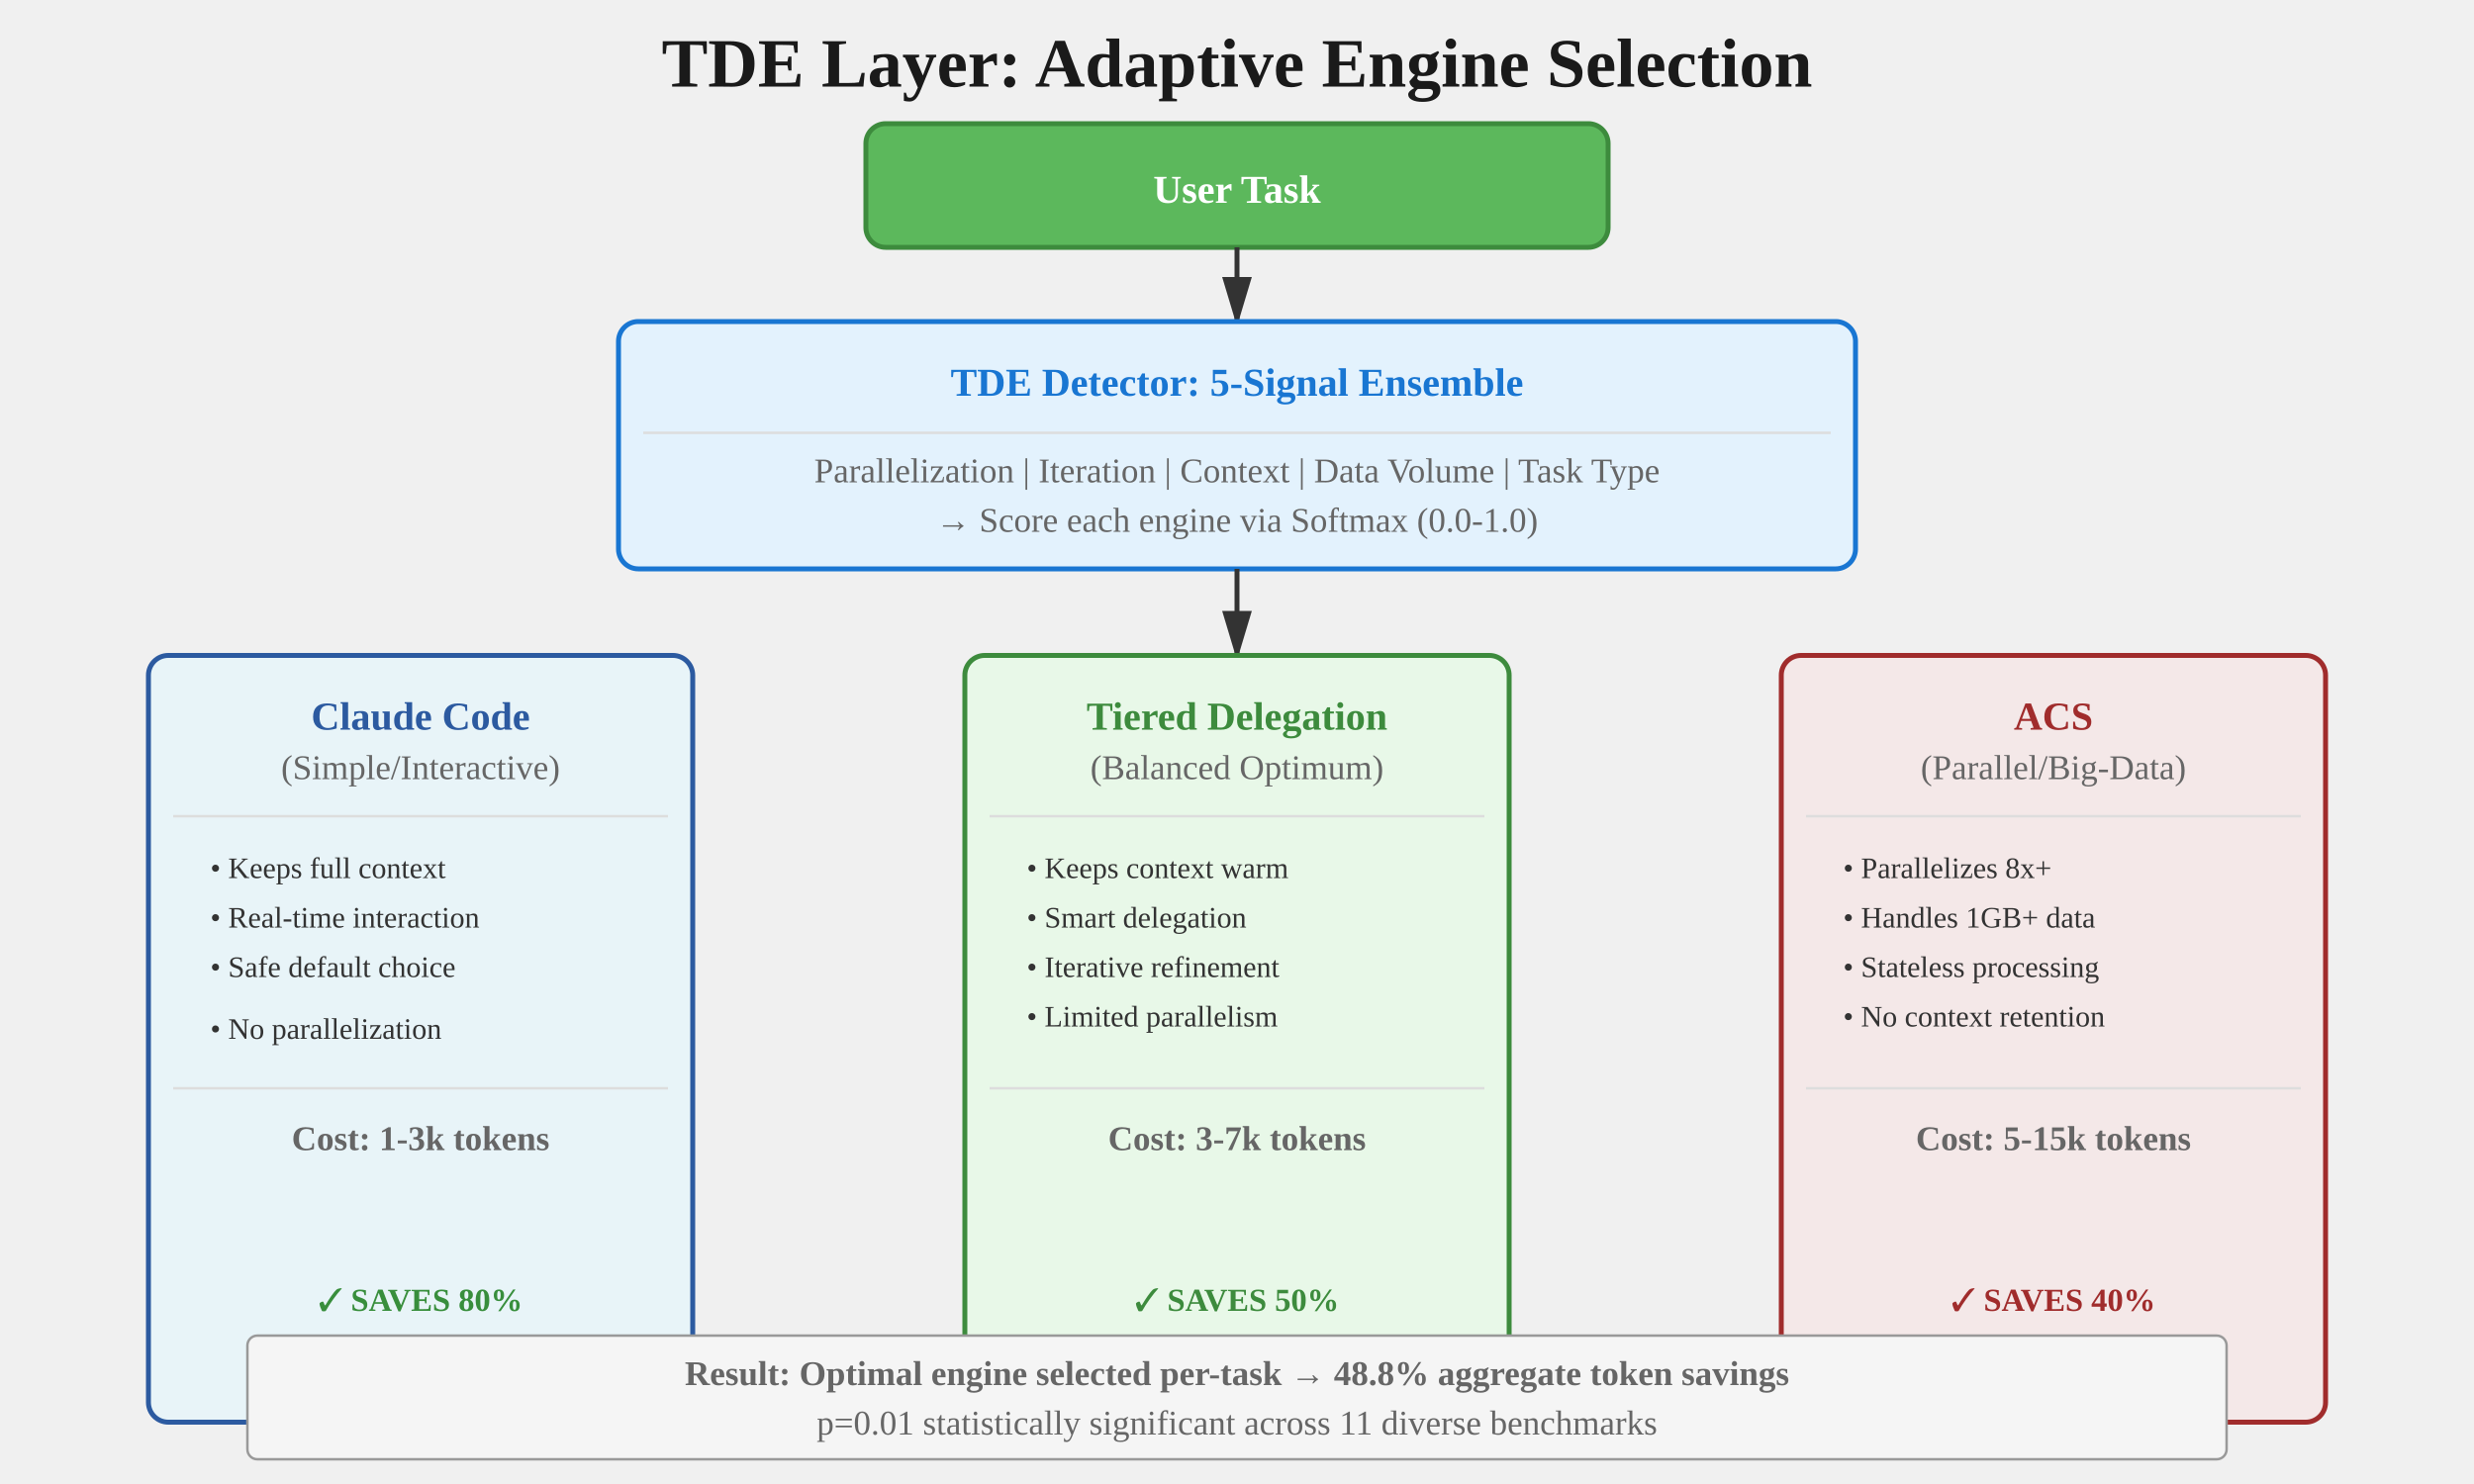
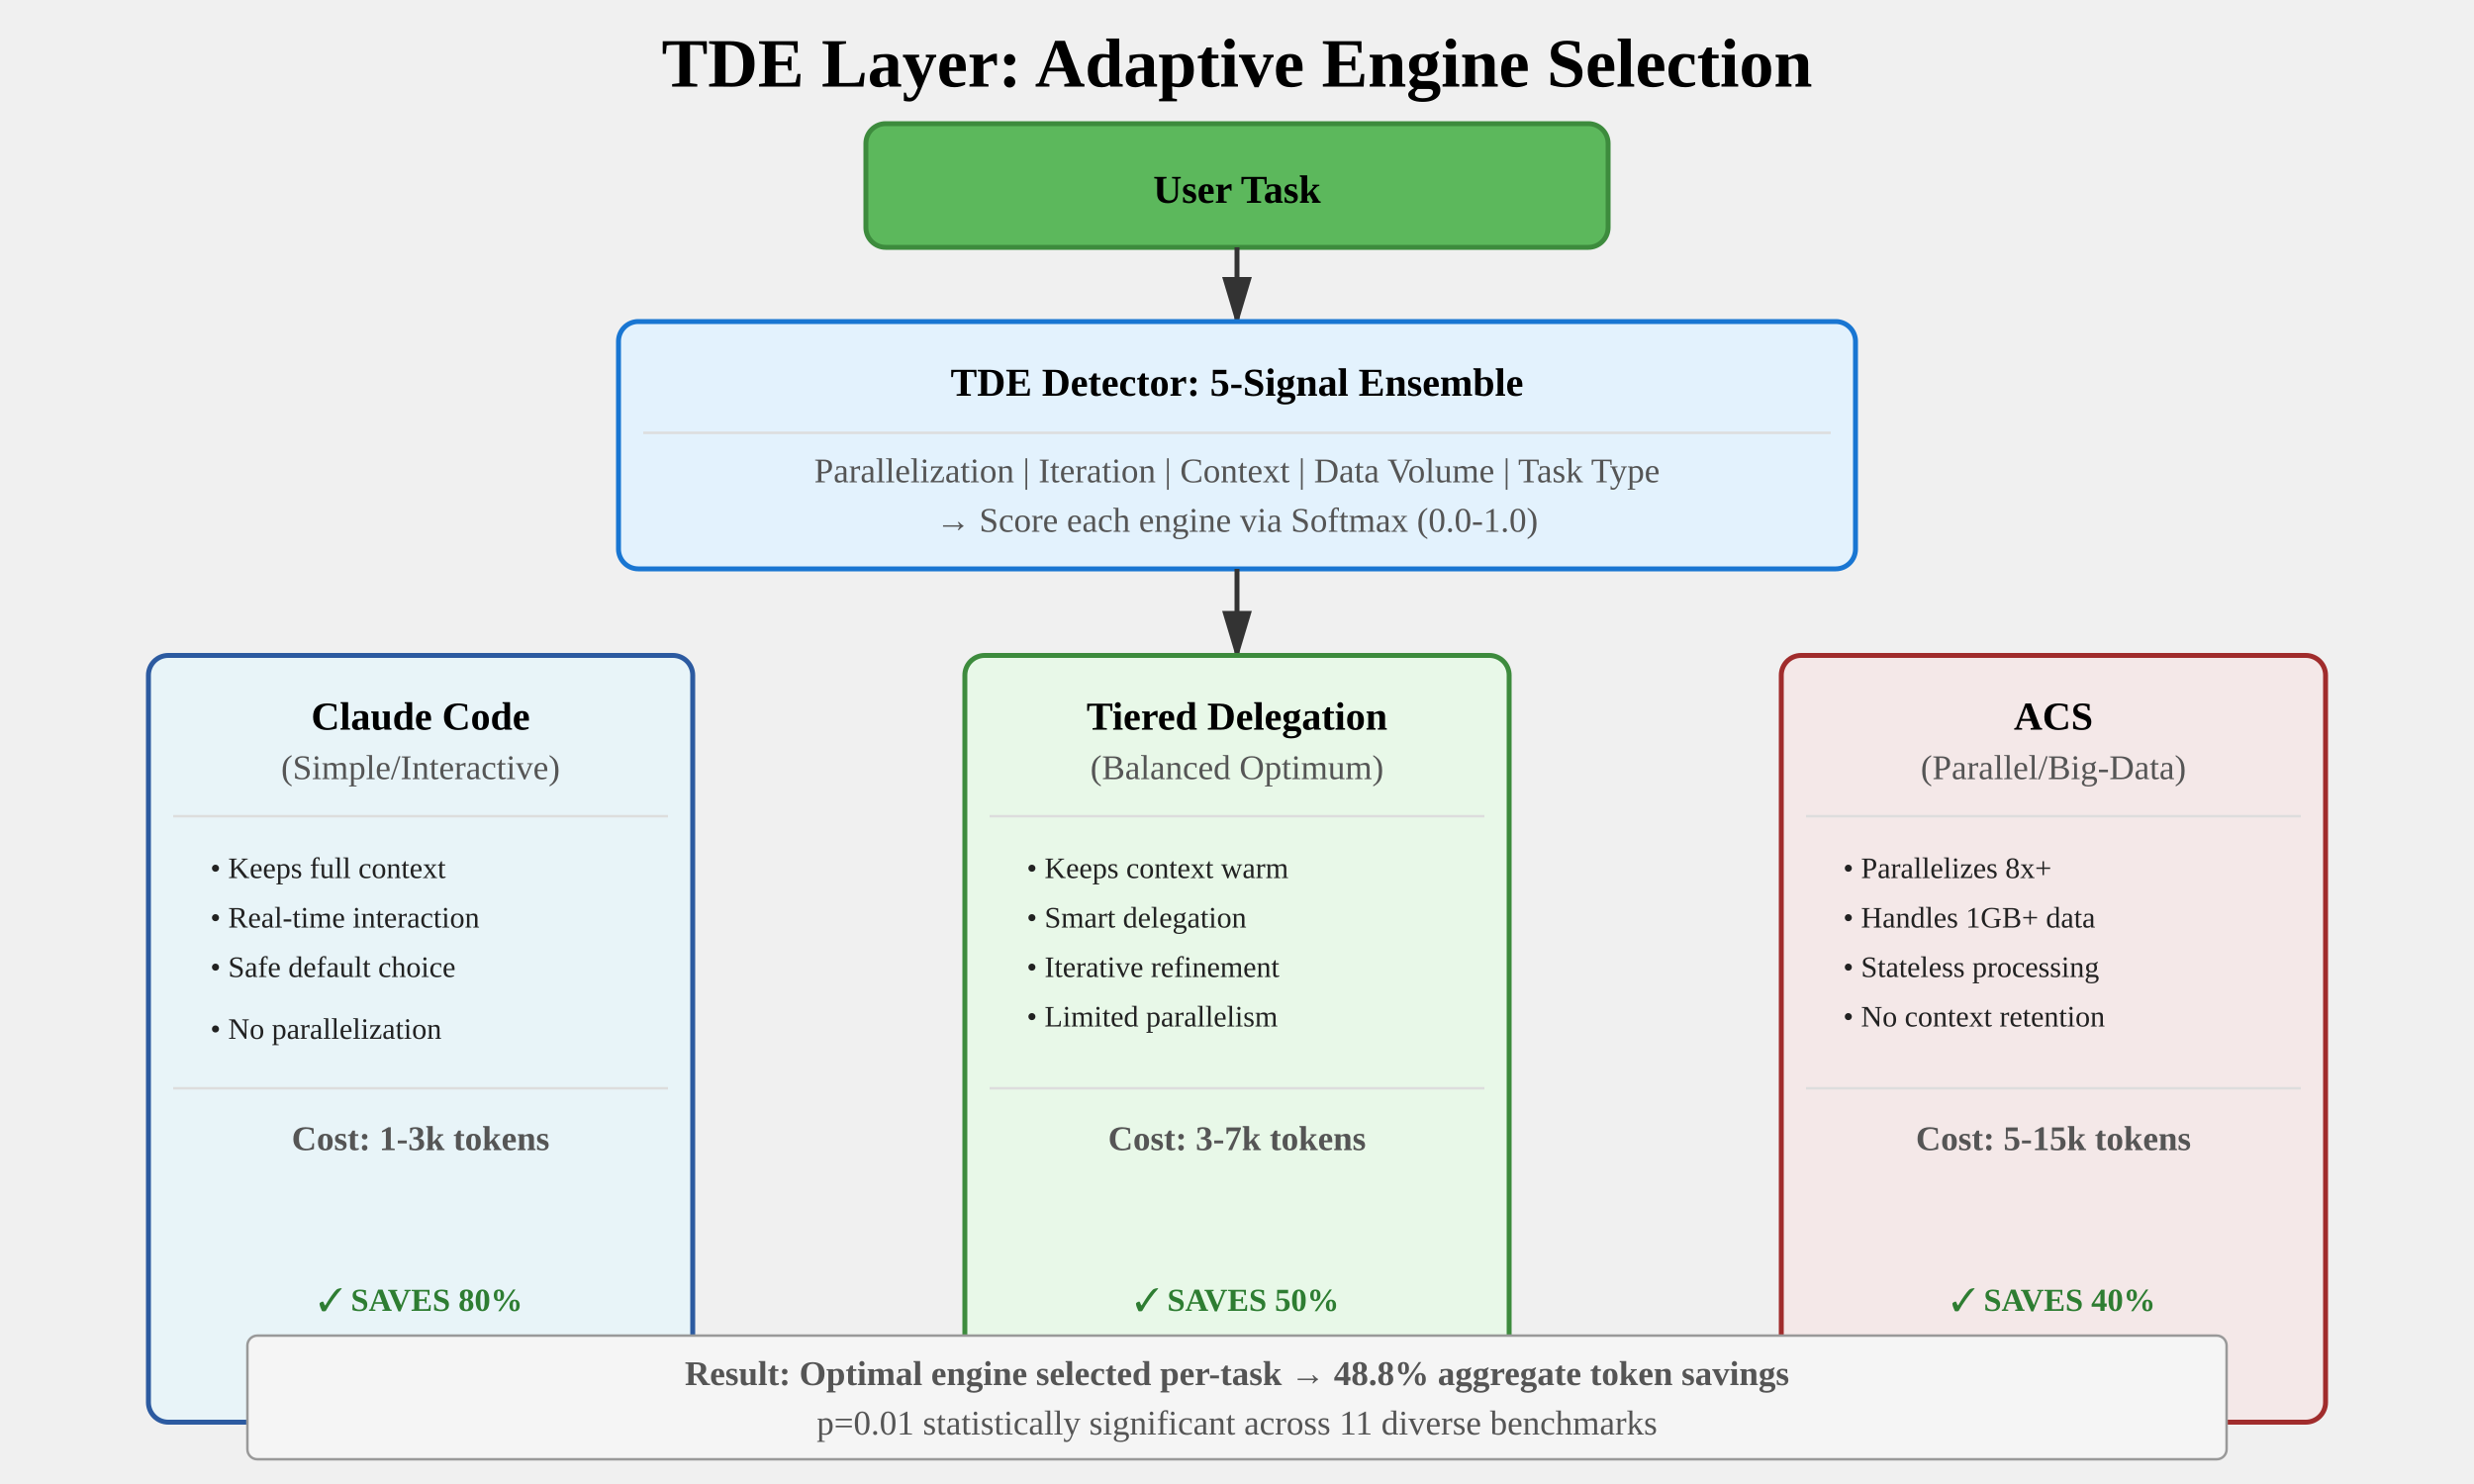
<svg xmlns="http://www.w3.org/2000/svg" viewBox="0 0 1000 600">
  <defs>
    <style>
-       .title { font-size: 28px; font-weight: bold; fill: #1a1a1a; }
-       .box-label { font-size: 16px; font-weight: bold; }
-       .box-text { font-size: 12px; fill: #333; }
-       .subtitle { font-size: 14px; fill: #666; }
+       .title { font-size: 28px; font-weight: bold; fill: #000; }
+       .box-label { font-size: 16px; font-weight: bold; fill: #000; }
+       .box-text { font-size: 12px; fill: #222; }
+       .subtitle { font-size: 14px; fill: #555; }
      .arrow { stroke: #333; stroke-width: 2; marker-end: url(#arrowhead); }
      .box { rx: 8; stroke-width: 2; }
      .input-box { fill: #5cb85c; stroke: #3d8b3d; }
      .detector-box { fill: #e3f2fd; stroke: #1976d2; }
      .engine-box-cc { fill: #e8f4f8; stroke: #2c5aa0; }
      .engine-box-tde { fill: #e8f8e8; stroke: #3d8b3d; }
      .engine-box-acs { fill: #f4e8e8; stroke: #a02c2c; }
      .divider { stroke: #ddd; stroke-width: 1; }
-       .savings { font-size: 13px; font-weight: bold; }
+       .savings { font-size: 13px; font-weight: bold; fill: #2e7d32; }
    </style>
    <marker id="arrowhead" markerWidth="10" markerHeight="10" refX="9" refY="3" orient="auto">
      <polygon points="0 0, 10 3, 0 6" fill="#333" />
    </marker>
  </defs>
  <text x="500" y="35" class="title" text-anchor="middle">TDE Layer: Adaptive Engine Selection</text>
  <rect x="350" y="50" width="300" height="50" class="input-box box" />
  <text x="500" y="82" class="box-label" text-anchor="middle" fill="white">User Task</text>
  <line x1="500" y1="100" x2="500" y2="130" class="arrow" />
  <rect x="250" y="130" width="500" height="100" class="detector-box box" />
  <text x="500" y="160" class="box-label" text-anchor="middle" fill="#1976d2">TDE Detector: 5-Signal Ensemble</text>
  <line x1="260" y1="175" x2="740" y2="175" class="divider" />
  <text x="500" y="195" class="subtitle" text-anchor="middle">Parallelization | Iteration | Context | Data Volume | Task Type</text>
  <text x="500" y="215" class="subtitle" text-anchor="middle">→ Score each engine via Softmax (0.0-1.0)</text>
  <line x1="500" y1="230" x2="500" y2="265" class="arrow" />
  <rect x="60" y="265" width="220" height="310" class="engine-box-cc box" />
  <text x="170" y="295" class="box-label" text-anchor="middle" fill="#2c5aa0">Claude Code</text>
  <text x="170" y="315" class="subtitle" text-anchor="middle">(Simple/Interactive)</text>
  <line x1="70" y1="330" x2="270" y2="330" class="divider" />
  <text x="85" y="355" class="box-text">• Keeps full context</text>
  <text x="85" y="375" class="box-text">• Real-time interaction</text>
  <text x="85" y="395" class="box-text">• Safe default choice</text>
  <text x="85" y="420" class="box-text">• No parallelization</text>
  <line x1="70" y1="440" x2="270" y2="440" class="divider" />
  <text x="170" y="465" class="subtitle" text-anchor="middle" font-weight="bold">Cost: 1-3k tokens</text>
  <text x="170" y="530" class="savings" text-anchor="middle" fill="#388e3c">✓ SAVES 80%</text>
  <rect x="390" y="265" width="220" height="310" class="engine-box-tde box" stroke-width="3" />
  <text x="500" y="295" class="box-label" text-anchor="middle" fill="#3d8b3d">Tiered Delegation</text>
  <text x="500" y="315" class="subtitle" text-anchor="middle">(Balanced Optimum)</text>
  <line x1="400" y1="330" x2="600" y2="330" class="divider" />
  <text x="415" y="355" class="box-text">• Keeps context warm</text>
  <text x="415" y="375" class="box-text">• Smart delegation</text>
  <text x="415" y="395" class="box-text">• Iterative refinement</text>
  <text x="415" y="415" class="box-text">• Limited parallelism</text>
  <line x1="400" y1="440" x2="600" y2="440" class="divider" />
  <text x="500" y="465" class="subtitle" text-anchor="middle" font-weight="bold">Cost: 3-7k tokens</text>
  <text x="500" y="530" class="savings" text-anchor="middle" fill="#3d8b3d">✓ SAVES 50%</text>
  <rect x="720" y="265" width="220" height="310" class="engine-box-acs box" />
  <text x="830" y="295" class="box-label" text-anchor="middle" fill="#a02c2c">ACS</text>
  <text x="830" y="315" class="subtitle" text-anchor="middle">(Parallel/Big-Data)</text>
  <line x1="730" y1="330" x2="930" y2="330" class="divider" />
  <text x="745" y="355" class="box-text">• Parallelizes 8x+</text>
  <text x="745" y="375" class="box-text">• Handles 1GB+ data</text>
  <text x="745" y="395" class="box-text">• Stateless processing</text>
  <text x="745" y="415" class="box-text">• No context retention</text>
  <line x1="730" y1="440" x2="930" y2="440" class="divider" />
  <text x="830" y="465" class="subtitle" text-anchor="middle" font-weight="bold">Cost: 5-15k tokens</text>
  <text x="830" y="530" class="savings" text-anchor="middle" fill="#a02c2c">✓ SAVES 40%</text>
  <rect x="100" y="540" width="800" height="50" fill="#f5f5f5" stroke="#999" stroke-width="1" rx="4" />
  <text x="500" y="560" class="subtitle" text-anchor="middle" font-weight="bold">Result: Optimal engine selected per-task → 48.8% aggregate token savings</text>
  <text x="500" y="580" class="subtitle" text-anchor="middle">p=0.01 statistically significant across 11 diverse benchmarks</text>
</svg>
